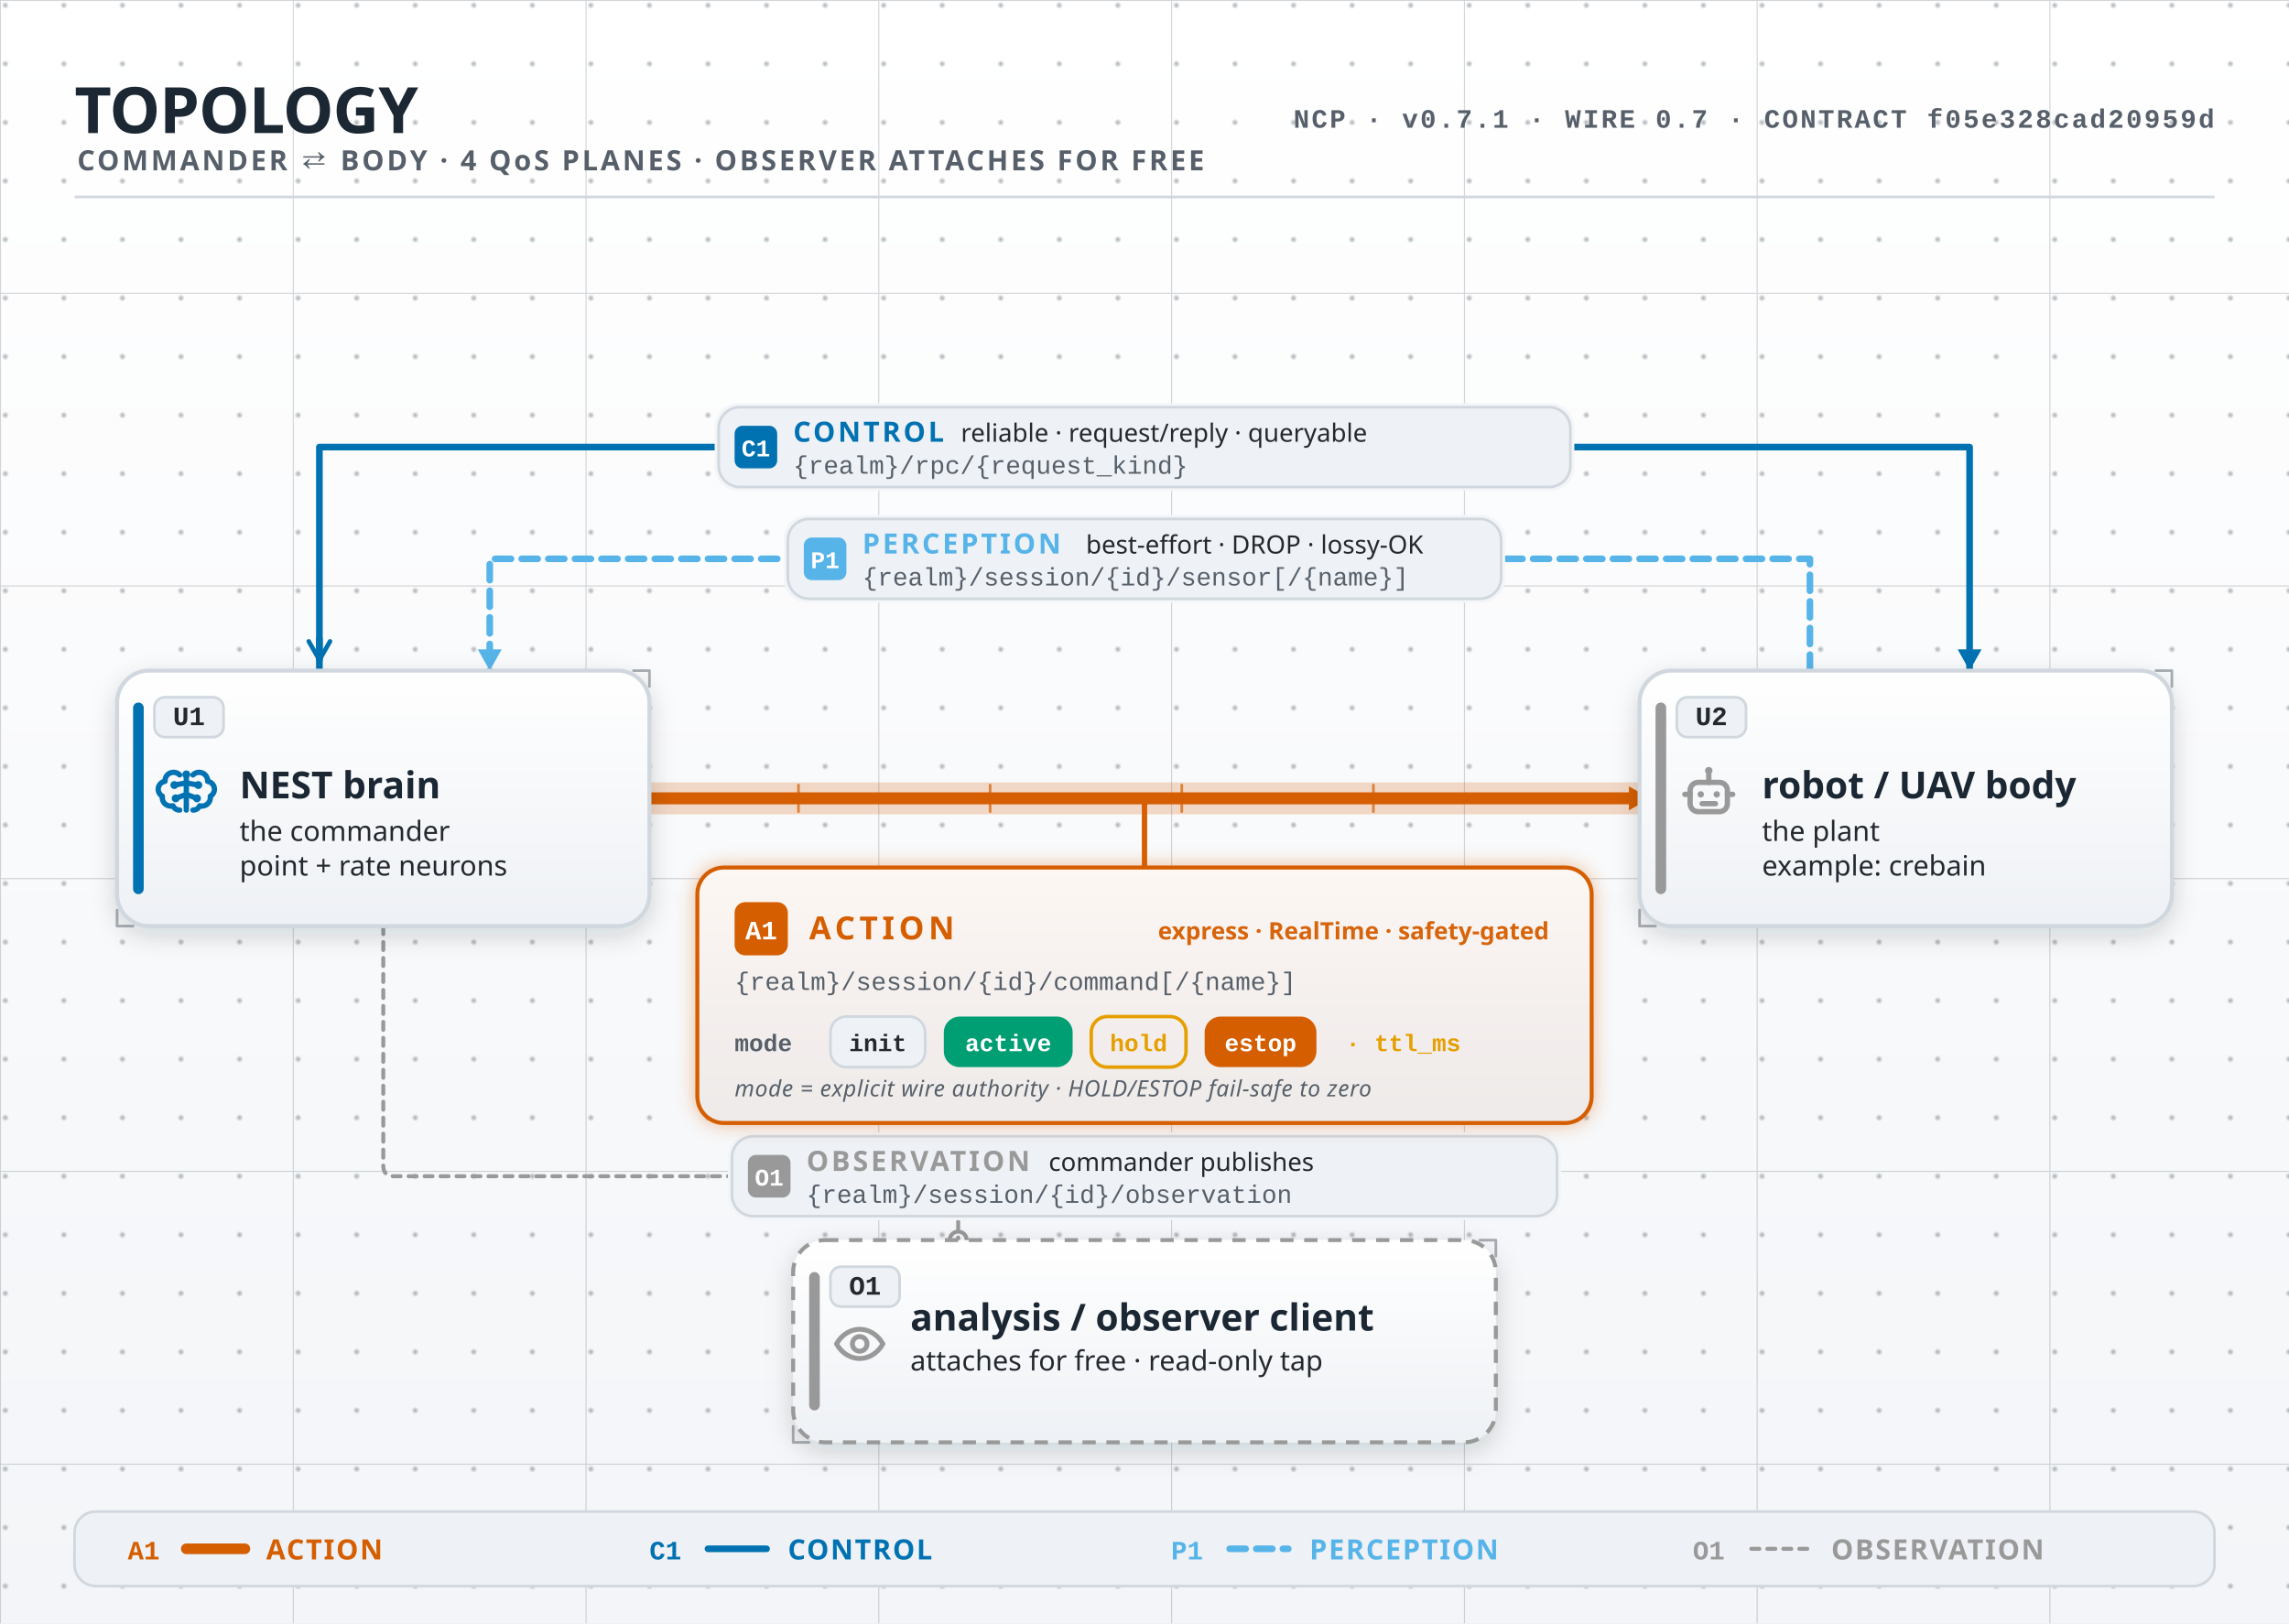
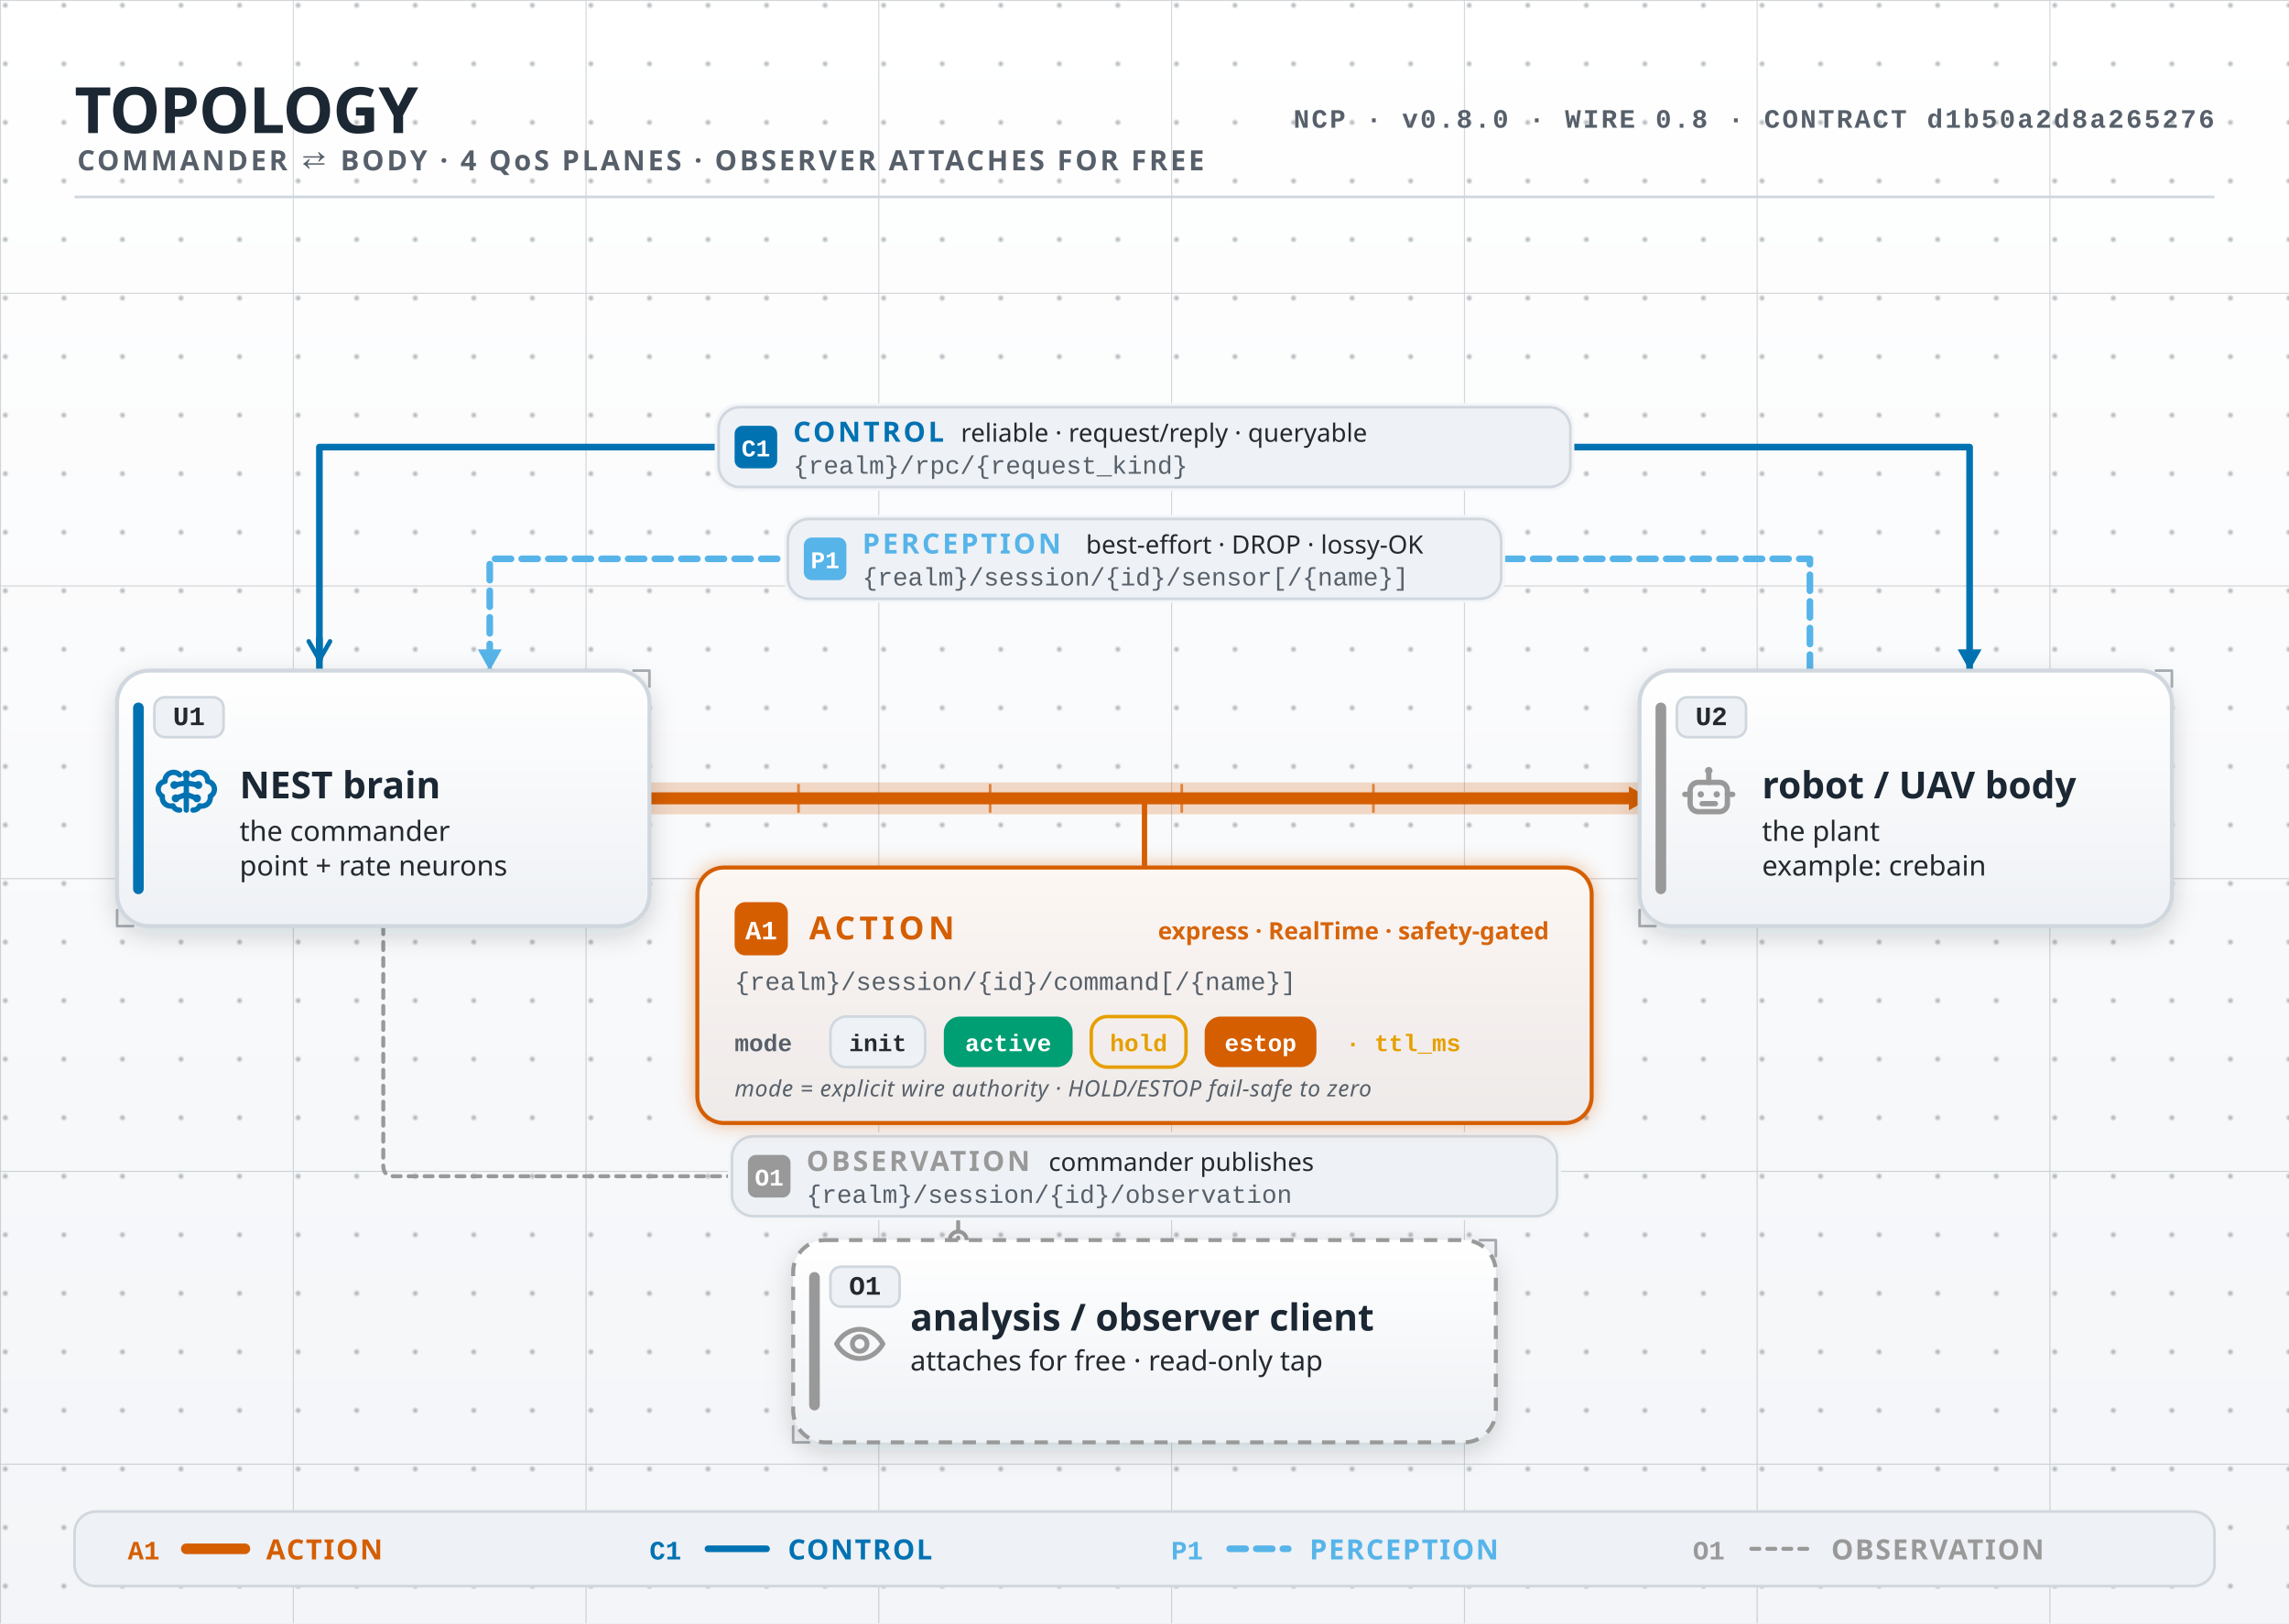
<svg xmlns="http://www.w3.org/2000/svg" width="860" height="610" viewBox="0 0 860 610" font-family="-apple-system, BlinkMacSystemFont, 'Segoe UI', 'Noto Sans', Helvetica, Arial, sans-serif" role="img">
  <defs>
    <linearGradient id="pageBg" x1="0" y1="0" x2="0" y2="1">
      <stop offset="0" stop-color="#ffffff" />
      <stop offset="1" stop-color="#f3f5f8" />
    </linearGradient>
    <linearGradient id="surface" x1="0" y1="0" x2="0" y2="1">
      <stop offset="0" stop-color="#ffffff" />
      <stop offset="1" stop-color="#eef1f5" />
    </linearGradient>
    <linearGradient id="busAction" x1="0" y1="0" x2="1" y2="0">
      <stop offset="0" stop-color="#D55E00" stop-opacity="1" />
      <stop offset="0.5" stop-color="#D55E00" stop-opacity="1" />
      <stop offset="1" stop-color="#b94f00" stop-opacity="1" />
    </linearGradient>
    <linearGradient id="contractHero" x1="0" y1="0" x2="1" y2="1">
      <stop offset="0" stop-color="#6D28D9" />
      <stop offset="1" stop-color="#5b21b6" />
    </linearGradient>
    <radialGradient id="gridDot" cx="0.5" cy="0.5" r="0.5">
      <stop offset="0" stop-color="#57606a" stop-opacity="0.5" />
      <stop offset="1" stop-color="#57606a" stop-opacity="0" />
    </radialGradient>
    <pattern id="grid" width="22" height="22" patternUnits="userSpaceOnUse">
      <circle cx="2" cy="2" r="1.4" fill="url(#gridDot)" />
    </pattern>
    <pattern id="gridMajor" width="110" height="110" patternUnits="userSpaceOnUse">
      <path d="M110 0H0V110" fill="none" stroke="#57606a" stroke-width="0.75" stroke-opacity="0.26" />
    </pattern>
    <filter id="soft" x="-40%" y="-40%" width="180%" height="180%" color-interpolation-filters="sRGB">
      <feDropShadow dx="0" dy="3" stdDeviation="5" flood-color="#1b2733" flood-opacity="0.18" />
    </filter>
    <filter id="halo" x="-60%" y="-60%" width="220%" height="220%" color-interpolation-filters="sRGB">
      <feGaussianBlur stdDeviation="3" />
    </filter>
    <filter id="glow" x="-90%" y="-90%" width="280%" height="280%" color-interpolation-filters="sRGB">
      <feGaussianBlur in="SourceAlpha" stdDeviation="3.4" result="b" />
      <feFlood flood-color="#D55E00" flood-opacity="0.4" />
      <feComposite in2="b" operator="in" result="g" />
      <feMerge>
        <feMergeNode in="g" />
        <feMergeNode in="SourceGraphic" />
      </feMerge>
    </filter>
    <marker id="arrowAction" markerUnits="userSpaceOnUse" markerWidth="12" markerHeight="12" refX="9" refY="5.5" orient="auto">
      <path d="M1,1 L9,5.5 L1,10 Z" fill="#D55E00" />
    </marker>
    <marker id="arrowControl" markerUnits="userSpaceOnUse" markerWidth="12" markerHeight="12" refX="9" refY="5.5" orient="auto">
      <path d="M1,1 L9,5.5 L1,10 Z" fill="#0072B2" />
    </marker>
    <marker id="replyControl" markerUnits="userSpaceOnUse" markerWidth="12" markerHeight="12" refX="9" refY="5.5" orient="auto">
      <path d="M2,1.5 L9,5.5 L2,9.5" fill="none" stroke="#0072B2" stroke-width="1.7" stroke-linecap="round" stroke-linejoin="round" />
    </marker>
    <marker id="arrowPercep" markerUnits="userSpaceOnUse" markerWidth="12" markerHeight="12" refX="9" refY="5.5" orient="auto">
      <path d="M1,1 L9,5.5 L1,10 Z" fill="#56B4E9" />
    </marker>
    <marker id="tapObserve" markerUnits="userSpaceOnUse" markerWidth="10" markerHeight="10" refX="5" refY="5" orient="auto">
      <circle cx="5" cy="5" r="3.2" fill="none" stroke="#999999" stroke-width="1.5" />
    </marker>
    <marker id="arrowContract" markerUnits="userSpaceOnUse" markerWidth="12" markerHeight="12" refX="9" refY="5.5" orient="auto">
      <path d="M1,1 L9,5.5 L1,10 Z" fill="#6D28D9" />
    </marker>
    <marker id="submoduleArrow" markerUnits="userSpaceOnUse" markerWidth="12" markerHeight="12" refX="9" refY="5.5" orient="auto">
      <path d="M2,1.5 L9,5.5 L2,9.5" fill="none" stroke="#999999" stroke-width="1.7" stroke-linecap="round" stroke-linejoin="round" />
    </marker>
    <marker id="arrowActive" markerUnits="userSpaceOnUse" markerWidth="12" markerHeight="12" refX="9" refY="5.5" orient="auto">
      <path d="M1,1 L9,5.5 L1,10 Z" fill="#009E73" />
    </marker>
    <marker id="arrowEstop" markerUnits="userSpaceOnUse" markerWidth="12" markerHeight="12" refX="9" refY="5.5" orient="auto">
      <path d="M1,1 L9,5.5 L1,10 Z" fill="#D55E00" stroke="#ffd9c2" stroke-width="0.6" />
    </marker>
    <marker id="arrowHold" markerUnits="userSpaceOnUse" markerWidth="12" markerHeight="12" refX="9" refY="5.5" orient="auto">
      <path d="M1,1 L9,5.5 L1,10 Z" fill="#E69F00" />
    </marker>
    <marker id="arrowMut" markerUnits="userSpaceOnUse" markerWidth="12" markerHeight="12" refX="9" refY="5.5" orient="auto">
      <path d="M1,1 L9,5.5 L1,10 Z" fill="#57606a" />
    </marker>
    <marker id="arrowConfig" markerUnits="userSpaceOnUse" markerWidth="12" markerHeight="12" refX="9" refY="5.5" orient="auto">
      <path d="M1,1 L9,5.5 L1,10 Z" fill="#CC79A7" />
    </marker>
    <filter id="glowContract" x="-90%" y="-90%" width="280%" height="280%" color-interpolation-filters="sRGB">
      <feGaussianBlur in="SourceAlpha" stdDeviation="3.4" result="b" />
      <feFlood flood-color="#6D28D9" flood-opacity="0.4" />
      <feComposite in2="b" operator="in" result="g" />
      <feMerge>
        <feMergeNode in="g" />
        <feMergeNode in="SourceGraphic" />
      </feMerge>
    </filter>
    <filter id="glowActive" x="-90%" y="-90%" width="280%" height="280%" color-interpolation-filters="sRGB">
      <feGaussianBlur in="SourceAlpha" stdDeviation="3.4" result="b" />
      <feFlood flood-color="#009E73" flood-opacity="0.4" />
      <feComposite in2="b" operator="in" result="g" />
      <feMerge>
        <feMergeNode in="g" />
        <feMergeNode in="SourceGraphic" />
      </feMerge>
    </filter>
  </defs>
  <rect x="0" y="0" width="860" height="610" rx="0" fill="url(#pageBg)" />
  <rect x="0" y="0" width="860" height="610" rx="0" fill="url(#gridMajor)" />
  <rect x="0" y="0" width="860" height="610" rx="0" fill="url(#grid)" />
  <text x="28" y="50" font-family="-apple-system, BlinkMacSystemFont, 'Segoe UI', 'Noto Sans', Helvetica, Arial, sans-serif" font-size="24" font-weight="800" font-style="normal" fill="#1b2733" text-anchor="start" letter-spacing="-0.3" text-rendering="geometricPrecision">TOPOLOGY</text>
  <text x="29" y="64" font-family="-apple-system, BlinkMacSystemFont, 'Segoe UI', 'Noto Sans', Helvetica, Arial, sans-serif" font-size="10.5" font-weight="600" font-style="normal" fill="#57606a" text-anchor="start" letter-spacing="1.0" text-rendering="geometricPrecision">COMMANDER ⇄ BODY  ·  4 QoS PLANES  ·  OBSERVER ATTACHES FOR FREE</text>
  <line x1="28" y1="74" x2="832" y2="74" stroke="#d0d7de" stroke-width="1" stroke-linecap="butt" />
-   <text x="832" y="48" font-family="ui-monospace, SFMono-Regular, 'SF Mono', Menlo, Consolas, 'Liberation Mono', monospace" font-size="10" font-weight="600" font-style="normal" fill="#57606a" text-anchor="end" letter-spacing="0.8" text-rendering="geometricPrecision">NCP · v0.7.1 · WIRE 0.7 · CONTRACT f05e328cad20959d</text>
+   <text x="832" y="48" font-family="ui-monospace, SFMono-Regular, 'SF Mono', Menlo, Consolas, 'Liberation Mono', monospace" font-size="10" font-weight="600" font-style="normal" fill="#57606a" text-anchor="end" letter-spacing="0.8" text-rendering="geometricPrecision">NCP · v0.8.0 · WIRE 0.8 · CONTRACT d1b50a2d8a265276</text>
  <path d="M144,348 L144,438 Q144,442 148,442 L356,442 Q360,442 360,446 L360,466" fill="none" stroke="#999999" stroke-width="1.5" stroke-linecap="round" stroke-linejoin="round" stroke-dasharray="3 3" marker-end="url(#tapObserve)" />
  <path d="M680,252 L680,210 L184,210 L184,252" fill="none" stroke="#56B4E9" stroke-width="2.5" stroke-linecap="round" stroke-linejoin="round" stroke-dasharray="6 4" marker-end="url(#arrowPercep)" />
  <path d="M120,252 L120,168 L740,168 L740,252" fill="none" stroke="#0072B2" stroke-width="2.5" stroke-linecap="round" stroke-linejoin="round" marker-end="url(#arrowControl)" />
  <path d="M120,240 L120,248" fill="none" stroke="#0072B2" stroke-width="2.5" stroke-linecap="round" stroke-linejoin="round" marker-end="url(#replyControl)" />
  <line x1="244" y1="300" x2="620" y2="300" stroke="#D55E00" stroke-width="12" stroke-linecap="round" stroke-opacity="0.22" />
  <line x1="244" y1="300" x2="620" y2="300" stroke="#D55E00" stroke-width="4.5" stroke-linecap="round" marker-end="url(#arrowAction)" />
  <line x1="300" y1="295" x2="300" y2="305" stroke="#D55E00" stroke-width="1" stroke-linecap="round" stroke-opacity="0.7" />
  <line x1="372" y1="295" x2="372" y2="305" stroke="#D55E00" stroke-width="1" stroke-linecap="round" stroke-opacity="0.7" />
  <line x1="444" y1="295" x2="444" y2="305" stroke="#D55E00" stroke-width="1" stroke-linecap="round" stroke-opacity="0.7" />
  <line x1="516" y1="295" x2="516" y2="305" stroke="#D55E00" stroke-width="1" stroke-linecap="round" stroke-opacity="0.7" />
  <rect x="44" y="252" width="200" height="96" rx="12" fill="url(#surface)" filter="url(#soft)" />
  <rect x="44" y="252" width="200" height="96" rx="12" fill="none" stroke="#d0d7de" stroke-width="1.5" />
  <rect x="50" y="264" width="4" height="72" rx="2" fill="#0072B2" />
  <path d="M238,252 L244,252 L244,258" fill="none" stroke="#57606a" stroke-width="1" stroke-linecap="round" stroke-linejoin="round" stroke-opacity="0.5" />
  <path d="M44,342 L44,348 L50,348" fill="none" stroke="#57606a" stroke-width="1" stroke-linecap="round" stroke-linejoin="round" stroke-opacity="0.5" />
  <rect x="58" y="262" width="26" height="15" rx="4" fill="#eef1f5" stroke="#d0d7de" stroke-width="1" />
  <text x="71" y="272.5" font-family="ui-monospace, SFMono-Regular, 'SF Mono', Menlo, Consolas, 'Liberation Mono', monospace" font-size="10" font-weight="700" font-style="normal" fill="#24292f" text-anchor="middle" text-rendering="geometricPrecision">U1</text>
  <g transform="translate(58,286) scale(1)" fill="none" stroke="#0072B2" stroke-width="2" stroke-linecap="round" stroke-linejoin="round">
    <path d="M9.5 5.2A3.2 3.2 0 0 0 4 7.6a3 3 0 0 0-1 5.6a3.2 3.2 0 0 0 4 3.6a2.6 2.6 0 0 0 2.5 1.6" />
    <path d="M14.5 5.2A3.2 3.2 0 0 1 20 7.6a3 3 0 0 1 1 5.6a3.2 3.2 0 0 1-4 3.6a2.6 2.6 0 0 1-2.5 1.6" />
    <path d="M12 5v13.4" />
    <circle cx="12" cy="5" r="0.5" fill="#0072B2" stroke="#0072B2" />
    <circle cx="7.5" cy="9" r="0.5" fill="#0072B2" stroke="#0072B2" />
    <circle cx="16.5" cy="9" r="0.5" fill="#0072B2" stroke="#0072B2" />
    <circle cx="8" cy="14" r="0.5" fill="#0072B2" stroke="#0072B2" />
    <circle cx="16" cy="14" r="0.5" fill="#0072B2" stroke="#0072B2" />
    <path d="M12 8.2 7.5 9M12 8.2 16.5 9M12 12.5 8 14M12 12.5 16 14" />
  </g>
  <text x="90" y="300" font-family="-apple-system, BlinkMacSystemFont, 'Segoe UI', 'Noto Sans', Helvetica, Arial, sans-serif" font-size="14" font-weight="700" font-style="normal" fill="#1b2733" text-anchor="start" text-rendering="geometricPrecision">NEST brain</text>
  <text x="90" y="316" font-family="-apple-system, BlinkMacSystemFont, 'Segoe UI', 'Noto Sans', Helvetica, Arial, sans-serif" font-size="10.5" font-weight="500" font-style="normal" fill="#24292f" text-anchor="start" text-rendering="geometricPrecision">the commander</text>
  <text x="90" y="329" font-family="-apple-system, BlinkMacSystemFont, 'Segoe UI', 'Noto Sans', Helvetica, Arial, sans-serif" font-size="10.5" font-weight="500" font-style="normal" fill="#24292f" text-anchor="start" text-rendering="geometricPrecision">point + rate neurons</text>
  <rect x="616" y="252" width="200" height="96" rx="12" fill="url(#surface)" filter="url(#soft)" />
  <rect x="616" y="252" width="200" height="96" rx="12" fill="none" stroke="#d0d7de" stroke-width="1.5" />
  <rect x="622" y="264" width="4" height="72" rx="2" fill="#999999" />
  <path d="M810,252 L816,252 L816,258" fill="none" stroke="#57606a" stroke-width="1" stroke-linecap="round" stroke-linejoin="round" stroke-opacity="0.5" />
  <path d="M616,342 L616,348 L622,348" fill="none" stroke="#57606a" stroke-width="1" stroke-linecap="round" stroke-linejoin="round" stroke-opacity="0.5" />
  <rect x="630" y="262" width="26" height="15" rx="4" fill="#eef1f5" stroke="#d0d7de" stroke-width="1" />
  <text x="643" y="272.5" font-family="ui-monospace, SFMono-Regular, 'SF Mono', Menlo, Consolas, 'Liberation Mono', monospace" font-size="10" font-weight="700" font-style="normal" fill="#24292f" text-anchor="middle" text-rendering="geometricPrecision">U2</text>
  <g transform="translate(630,286) scale(1)" fill="none" stroke="#999999" stroke-width="2" stroke-linecap="round" stroke-linejoin="round">
    <rect x="5" y="8" width="14" height="11" rx="3" />
    <path d="M12 8V5" />
    <circle cx="12" cy="3.6" r="1.4" fill="#999999" stroke="none" />
    <circle cx="9" cy="12.5" r="1.2" fill="#999999" stroke="none" />
    <circle cx="15" cy="12.5" r="1.2" fill="#999999" stroke="none" />
    <path d="M9.5 16h5" />
    <path d="M5 12.5H3M19 12.5h2" />
  </g>
  <text x="662" y="300" font-family="-apple-system, BlinkMacSystemFont, 'Segoe UI', 'Noto Sans', Helvetica, Arial, sans-serif" font-size="14" font-weight="700" font-style="normal" fill="#1b2733" text-anchor="start" text-rendering="geometricPrecision">robot / UAV body</text>
  <text x="662" y="316" font-family="-apple-system, BlinkMacSystemFont, 'Segoe UI', 'Noto Sans', Helvetica, Arial, sans-serif" font-size="10.5" font-weight="500" font-style="normal" fill="#24292f" text-anchor="start" text-rendering="geometricPrecision">the plant</text>
  <text x="662" y="329" font-family="-apple-system, BlinkMacSystemFont, 'Segoe UI', 'Noto Sans', Helvetica, Arial, sans-serif" font-size="10.5" font-weight="500" font-style="normal" fill="#24292f" text-anchor="start" text-rendering="geometricPrecision">example: crebain</text>
  <rect x="298" y="466" width="264" height="76" rx="12" fill="url(#surface)" filter="url(#soft)" />
  <rect x="298" y="466" width="264" height="76" rx="12" fill="none" stroke="#999999" stroke-width="1.5" stroke-dasharray="5 4" fill-opacity="0.7" />
  <rect x="304" y="478" width="4" height="52" rx="2" fill="#999999" />
  <path d="M556,466 L562,466 L562,472" fill="none" stroke="#57606a" stroke-width="1" stroke-linecap="round" stroke-linejoin="round" stroke-opacity="0.5" />
  <path d="M298,536 L298,542 L304,542" fill="none" stroke="#57606a" stroke-width="1" stroke-linecap="round" stroke-linejoin="round" stroke-opacity="0.5" />
  <rect x="312" y="476" width="26" height="15" rx="4" fill="#eef1f5" stroke="#d0d7de" stroke-width="1" />
  <text x="325" y="486.5" font-family="ui-monospace, SFMono-Regular, 'SF Mono', Menlo, Consolas, 'Liberation Mono', monospace" font-size="10" font-weight="700" font-style="normal" fill="#24292f" text-anchor="middle" text-rendering="geometricPrecision">O1</text>
  <g transform="translate(312,494) scale(0.9167)" fill="none" stroke="#999999" stroke-width="2" stroke-linecap="round" stroke-linejoin="round">
    <path d="M2.5 12c2.2-4 6-6 9.5-6s7.3 2 9.5 6c-2.2 4-6 6-9.5 6s-7.3-2-9.5-6Z" />
    <circle cx="12" cy="12" r="3" />
  </g>
  <text x="342" y="500" font-family="-apple-system, BlinkMacSystemFont, 'Segoe UI', 'Noto Sans', Helvetica, Arial, sans-serif" font-size="14" font-weight="700" font-style="normal" fill="#1b2733" text-anchor="start" text-rendering="geometricPrecision">analysis / observer client</text>
  <text x="342" y="515" font-family="-apple-system, BlinkMacSystemFont, 'Segoe UI', 'Noto Sans', Helvetica, Arial, sans-serif" font-size="10.5" font-weight="500" font-style="normal" fill="#24292f" text-anchor="start" text-rendering="geometricPrecision">attaches for free · read-only tap</text>
  <rect x="268.5" y="151.5" width="323" height="33" rx="9" fill="#f3f5f8" />
  <rect x="270.0" y="153.0" width="320" height="30" rx="8" fill="#eef1f5" stroke="#d0d7de" stroke-width="1" />
  <rect x="276.0" y="160.0" width="16" height="16" rx="3" fill="#0072B2" />
  <text x="284.0" y="171.5" font-family="ui-monospace, SFMono-Regular, 'SF Mono', Menlo, Consolas, 'Liberation Mono', monospace" font-size="9" font-weight="700" font-style="normal" fill="#fff" text-anchor="middle" text-rendering="geometricPrecision">C1</text>
  <text x="298.0" y="166.0" font-family="-apple-system, BlinkMacSystemFont, 'Segoe UI', 'Noto Sans', Helvetica, Arial, sans-serif" font-size="10.5" font-weight="700" font-style="normal" fill="#0072B2" text-anchor="start" letter-spacing="1.0" text-rendering="geometricPrecision">CONTROL</text>
  <text x="298.0" y="178.0" font-family="ui-monospace, SFMono-Regular, 'SF Mono', Menlo, Consolas, 'Liberation Mono', monospace" font-size="9.5" font-weight="500" font-style="normal" fill="#57606a" text-anchor="start" text-rendering="geometricPrecision">{realm}/rpc/{request_kind}</text>
  <text x="361.0" y="166.0" font-family="-apple-system, BlinkMacSystemFont, 'Segoe UI', 'Noto Sans', Helvetica, Arial, sans-serif" font-size="9.5" font-weight="500" font-style="normal" fill="#24292f" text-anchor="start" text-rendering="geometricPrecision">reliable · request/reply · queryable</text>
  <rect x="294.5" y="193.5" width="271" height="33" rx="9" fill="#f3f5f8" />
  <rect x="296.0" y="195.0" width="268" height="30" rx="8" fill="#eef1f5" stroke="#d0d7de" stroke-width="1" />
  <rect x="302.0" y="202.0" width="16" height="16" rx="3" fill="#56B4E9" />
  <text x="310.0" y="213.5" font-family="ui-monospace, SFMono-Regular, 'SF Mono', Menlo, Consolas, 'Liberation Mono', monospace" font-size="9" font-weight="700" font-style="normal" fill="#fff" text-anchor="middle" text-rendering="geometricPrecision">P1</text>
  <text x="324.0" y="208.0" font-family="-apple-system, BlinkMacSystemFont, 'Segoe UI', 'Noto Sans', Helvetica, Arial, sans-serif" font-size="10.5" font-weight="700" font-style="normal" fill="#56B4E9" text-anchor="start" letter-spacing="1.0" text-rendering="geometricPrecision">PERCEPTION</text>
  <text x="324.0" y="220.0" font-family="ui-monospace, SFMono-Regular, 'SF Mono', Menlo, Consolas, 'Liberation Mono', monospace" font-size="9.5" font-weight="500" font-style="normal" fill="#57606a" text-anchor="start" text-rendering="geometricPrecision">{realm}/session/{id}/sensor[/{name}]</text>
  <text x="408.0" y="208.0" font-family="-apple-system, BlinkMacSystemFont, 'Segoe UI', 'Noto Sans', Helvetica, Arial, sans-serif" font-size="9.5" font-weight="500" font-style="normal" fill="#24292f" text-anchor="start" text-rendering="geometricPrecision">best-effort · DROP · lossy-OK</text>
  <rect x="273.5" y="425.5" width="313" height="33" rx="9" fill="#f3f5f8" />
  <rect x="275.0" y="427.0" width="310" height="30" rx="8" fill="#eef1f5" stroke="#d0d7de" stroke-width="1" />
  <rect x="281.0" y="434.0" width="16" height="16" rx="3" fill="#999999" />
  <text x="289.0" y="445.5" font-family="ui-monospace, SFMono-Regular, 'SF Mono', Menlo, Consolas, 'Liberation Mono', monospace" font-size="9" font-weight="700" font-style="normal" fill="#fff" text-anchor="middle" text-rendering="geometricPrecision">O1</text>
  <text x="303.0" y="440.0" font-family="-apple-system, BlinkMacSystemFont, 'Segoe UI', 'Noto Sans', Helvetica, Arial, sans-serif" font-size="10.5" font-weight="700" font-style="normal" fill="#999999" text-anchor="start" letter-spacing="1.0" text-rendering="geometricPrecision">OBSERVATION</text>
  <text x="303.0" y="452.0" font-family="ui-monospace, SFMono-Regular, 'SF Mono', Menlo, Consolas, 'Liberation Mono', monospace" font-size="9.5" font-weight="500" font-style="normal" fill="#57606a" text-anchor="start" text-rendering="geometricPrecision">{realm}/session/{id}/observation</text>
  <text x="394.0" y="440.0" font-family="-apple-system, BlinkMacSystemFont, 'Segoe UI', 'Noto Sans', Helvetica, Arial, sans-serif" font-size="9.5" font-weight="500" font-style="normal" fill="#24292f" text-anchor="start" text-rendering="geometricPrecision">commander publishes</text>
  <line x1="430" y1="300" x2="430" y2="326" stroke="#D55E00" stroke-width="2" stroke-linecap="round" />
  <rect x="262" y="326" width="336" height="96" rx="10" fill="url(#surface)" stroke="#D55E00" stroke-width="1.5" filter="url(#glow)" />
  <rect x="262" y="326" width="336" height="96" rx="10" fill="#D55E00" fill-opacity="0.05" />
  <rect x="276" y="339" width="20" height="20" rx="4" fill="#D55E00" />
  <text x="286" y="353" font-family="ui-monospace, SFMono-Regular, 'SF Mono', Menlo, Consolas, 'Liberation Mono', monospace" font-size="10" font-weight="700" font-style="normal" fill="#ffffff" text-anchor="middle" text-rendering="geometricPrecision">A1</text>
  <text x="304" y="353" font-family="-apple-system, BlinkMacSystemFont, 'Segoe UI', 'Noto Sans', Helvetica, Arial, sans-serif" font-size="12" font-weight="700" font-style="normal" fill="#D55E00" text-anchor="start" letter-spacing="1.6" text-rendering="geometricPrecision">ACTION</text>
  <text x="582" y="353" font-family="-apple-system, BlinkMacSystemFont, 'Segoe UI', 'Noto Sans', Helvetica, Arial, sans-serif" font-size="9" font-weight="600" font-style="normal" fill="#D55E00" fill-opacity="0.95" text-anchor="end" text-rendering="geometricPrecision">express · RealTime · safety-gated</text>
  <text x="276" y="372" font-family="ui-monospace, SFMono-Regular, 'SF Mono', Menlo, Consolas, 'Liberation Mono', monospace" font-size="9.5" font-weight="500" font-style="normal" fill="#57606a" text-anchor="start" text-rendering="geometricPrecision">{realm}/session/{id}/command[/{name}]</text>
  <text x="276" y="395" font-family="ui-monospace, SFMono-Regular, 'SF Mono', Menlo, Consolas, 'Liberation Mono', monospace" font-size="9" font-weight="600" font-style="normal" fill="#57606a" text-anchor="start" text-rendering="geometricPrecision">mode</text>
  <rect x="312" y="382" width="35.6" height="19" rx="6" fill="#eef1f5" stroke="#d0d7de" stroke-width="1" />
  <text x="329.8" y="395" font-family="ui-monospace, SFMono-Regular, 'SF Mono', Menlo, Consolas, 'Liberation Mono', monospace" font-size="9" font-weight="700" font-style="normal" fill="#24292f" text-anchor="middle" text-rendering="geometricPrecision">init</text>
  <rect x="354.6" y="382" width="48.4" height="19" rx="6" fill="#009E73" />
  <text x="378.8" y="395" font-family="ui-monospace, SFMono-Regular, 'SF Mono', Menlo, Consolas, 'Liberation Mono', monospace" font-size="9" font-weight="700" font-style="normal" fill="#ffffff" text-anchor="middle" text-rendering="geometricPrecision">active</text>
  <rect x="410.0" y="382" width="35.6" height="19" rx="6" fill="none" stroke="#E69F00" stroke-width="1.3" />
  <text x="427.8" y="395" font-family="ui-monospace, SFMono-Regular, 'SF Mono', Menlo, Consolas, 'Liberation Mono', monospace" font-size="9" font-weight="700" font-style="normal" fill="#E69F00" text-anchor="middle" text-rendering="geometricPrecision">hold</text>
  <rect x="452.6" y="382" width="42.0" height="19" rx="6" fill="#D55E00" />
  <text x="473.6" y="395" font-family="ui-monospace, SFMono-Regular, 'SF Mono', Menlo, Consolas, 'Liberation Mono', monospace" font-size="9" font-weight="700" font-style="normal" fill="#ffffff" text-anchor="middle" text-rendering="geometricPrecision">estop</text>
  <text x="505.6" y="395" font-family="ui-monospace, SFMono-Regular, 'SF Mono', Menlo, Consolas, 'Liberation Mono', monospace" font-size="9" font-weight="600" font-style="normal" fill="#E69F00" text-anchor="start" text-rendering="geometricPrecision">· ttl_ms</text>
  <text x="276" y="412" font-family="-apple-system, BlinkMacSystemFont, 'Segoe UI', 'Noto Sans', Helvetica, Arial, sans-serif" font-size="8.5" font-weight="500" font-style="italic" fill="#57606a" text-anchor="start" letter-spacing="0.2" text-rendering="geometricPrecision">mode = explicit wire authority · HOLD/ESTOP fail-safe to zero</text>
  <rect x="28" y="568" width="804" height="28" rx="8" fill="#eef1f5" stroke="#d0d7de" stroke-width="1" />
  <text x="48" y="586" font-family="ui-monospace, SFMono-Regular, 'SF Mono', Menlo, Consolas, 'Liberation Mono', monospace" font-size="10" font-weight="700" font-style="normal" fill="#D55E00" text-anchor="start" text-rendering="geometricPrecision">A1</text>
  <line x1="70" y1="582" x2="92" y2="582" stroke="#D55E00" stroke-width="4" stroke-linecap="round" />
  <text x="100" y="586" font-family="-apple-system, BlinkMacSystemFont, 'Segoe UI', 'Noto Sans', Helvetica, Arial, sans-serif" font-size="10.5" font-weight="700" font-style="normal" fill="#D55E00" text-anchor="start" letter-spacing="0.6" text-rendering="geometricPrecision">ACTION</text>
  <text x="244" y="586" font-family="ui-monospace, SFMono-Regular, 'SF Mono', Menlo, Consolas, 'Liberation Mono', monospace" font-size="10" font-weight="700" font-style="normal" fill="#0072B2" text-anchor="start" text-rendering="geometricPrecision">C1</text>
  <line x1="266" y1="582" x2="288" y2="582" stroke="#0072B2" stroke-width="2.5" stroke-linecap="round" />
  <text x="296" y="586" font-family="-apple-system, BlinkMacSystemFont, 'Segoe UI', 'Noto Sans', Helvetica, Arial, sans-serif" font-size="10.5" font-weight="700" font-style="normal" fill="#0072B2" text-anchor="start" letter-spacing="0.6" text-rendering="geometricPrecision">CONTROL</text>
  <text x="440" y="586" font-family="ui-monospace, SFMono-Regular, 'SF Mono', Menlo, Consolas, 'Liberation Mono', monospace" font-size="10" font-weight="700" font-style="normal" fill="#56B4E9" text-anchor="start" text-rendering="geometricPrecision">P1</text>
  <line x1="462" y1="582" x2="484" y2="582" stroke="#56B4E9" stroke-width="2.5" stroke-linecap="round" stroke-dasharray="6 4" />
  <text x="492" y="586" font-family="-apple-system, BlinkMacSystemFont, 'Segoe UI', 'Noto Sans', Helvetica, Arial, sans-serif" font-size="10.5" font-weight="700" font-style="normal" fill="#56B4E9" text-anchor="start" letter-spacing="0.6" text-rendering="geometricPrecision">PERCEPTION</text>
  <text x="636" y="586" font-family="ui-monospace, SFMono-Regular, 'SF Mono', Menlo, Consolas, 'Liberation Mono', monospace" font-size="10" font-weight="700" font-style="normal" fill="#999999" text-anchor="start" text-rendering="geometricPrecision">O1</text>
  <line x1="658" y1="582" x2="680" y2="582" stroke="#999999" stroke-width="1.5" stroke-linecap="round" stroke-dasharray="3 3" />
  <text x="688" y="586" font-family="-apple-system, BlinkMacSystemFont, 'Segoe UI', 'Noto Sans', Helvetica, Arial, sans-serif" font-size="10.5" font-weight="700" font-style="normal" fill="#999999" text-anchor="start" letter-spacing="0.6" text-rendering="geometricPrecision">OBSERVATION</text>
</svg>
